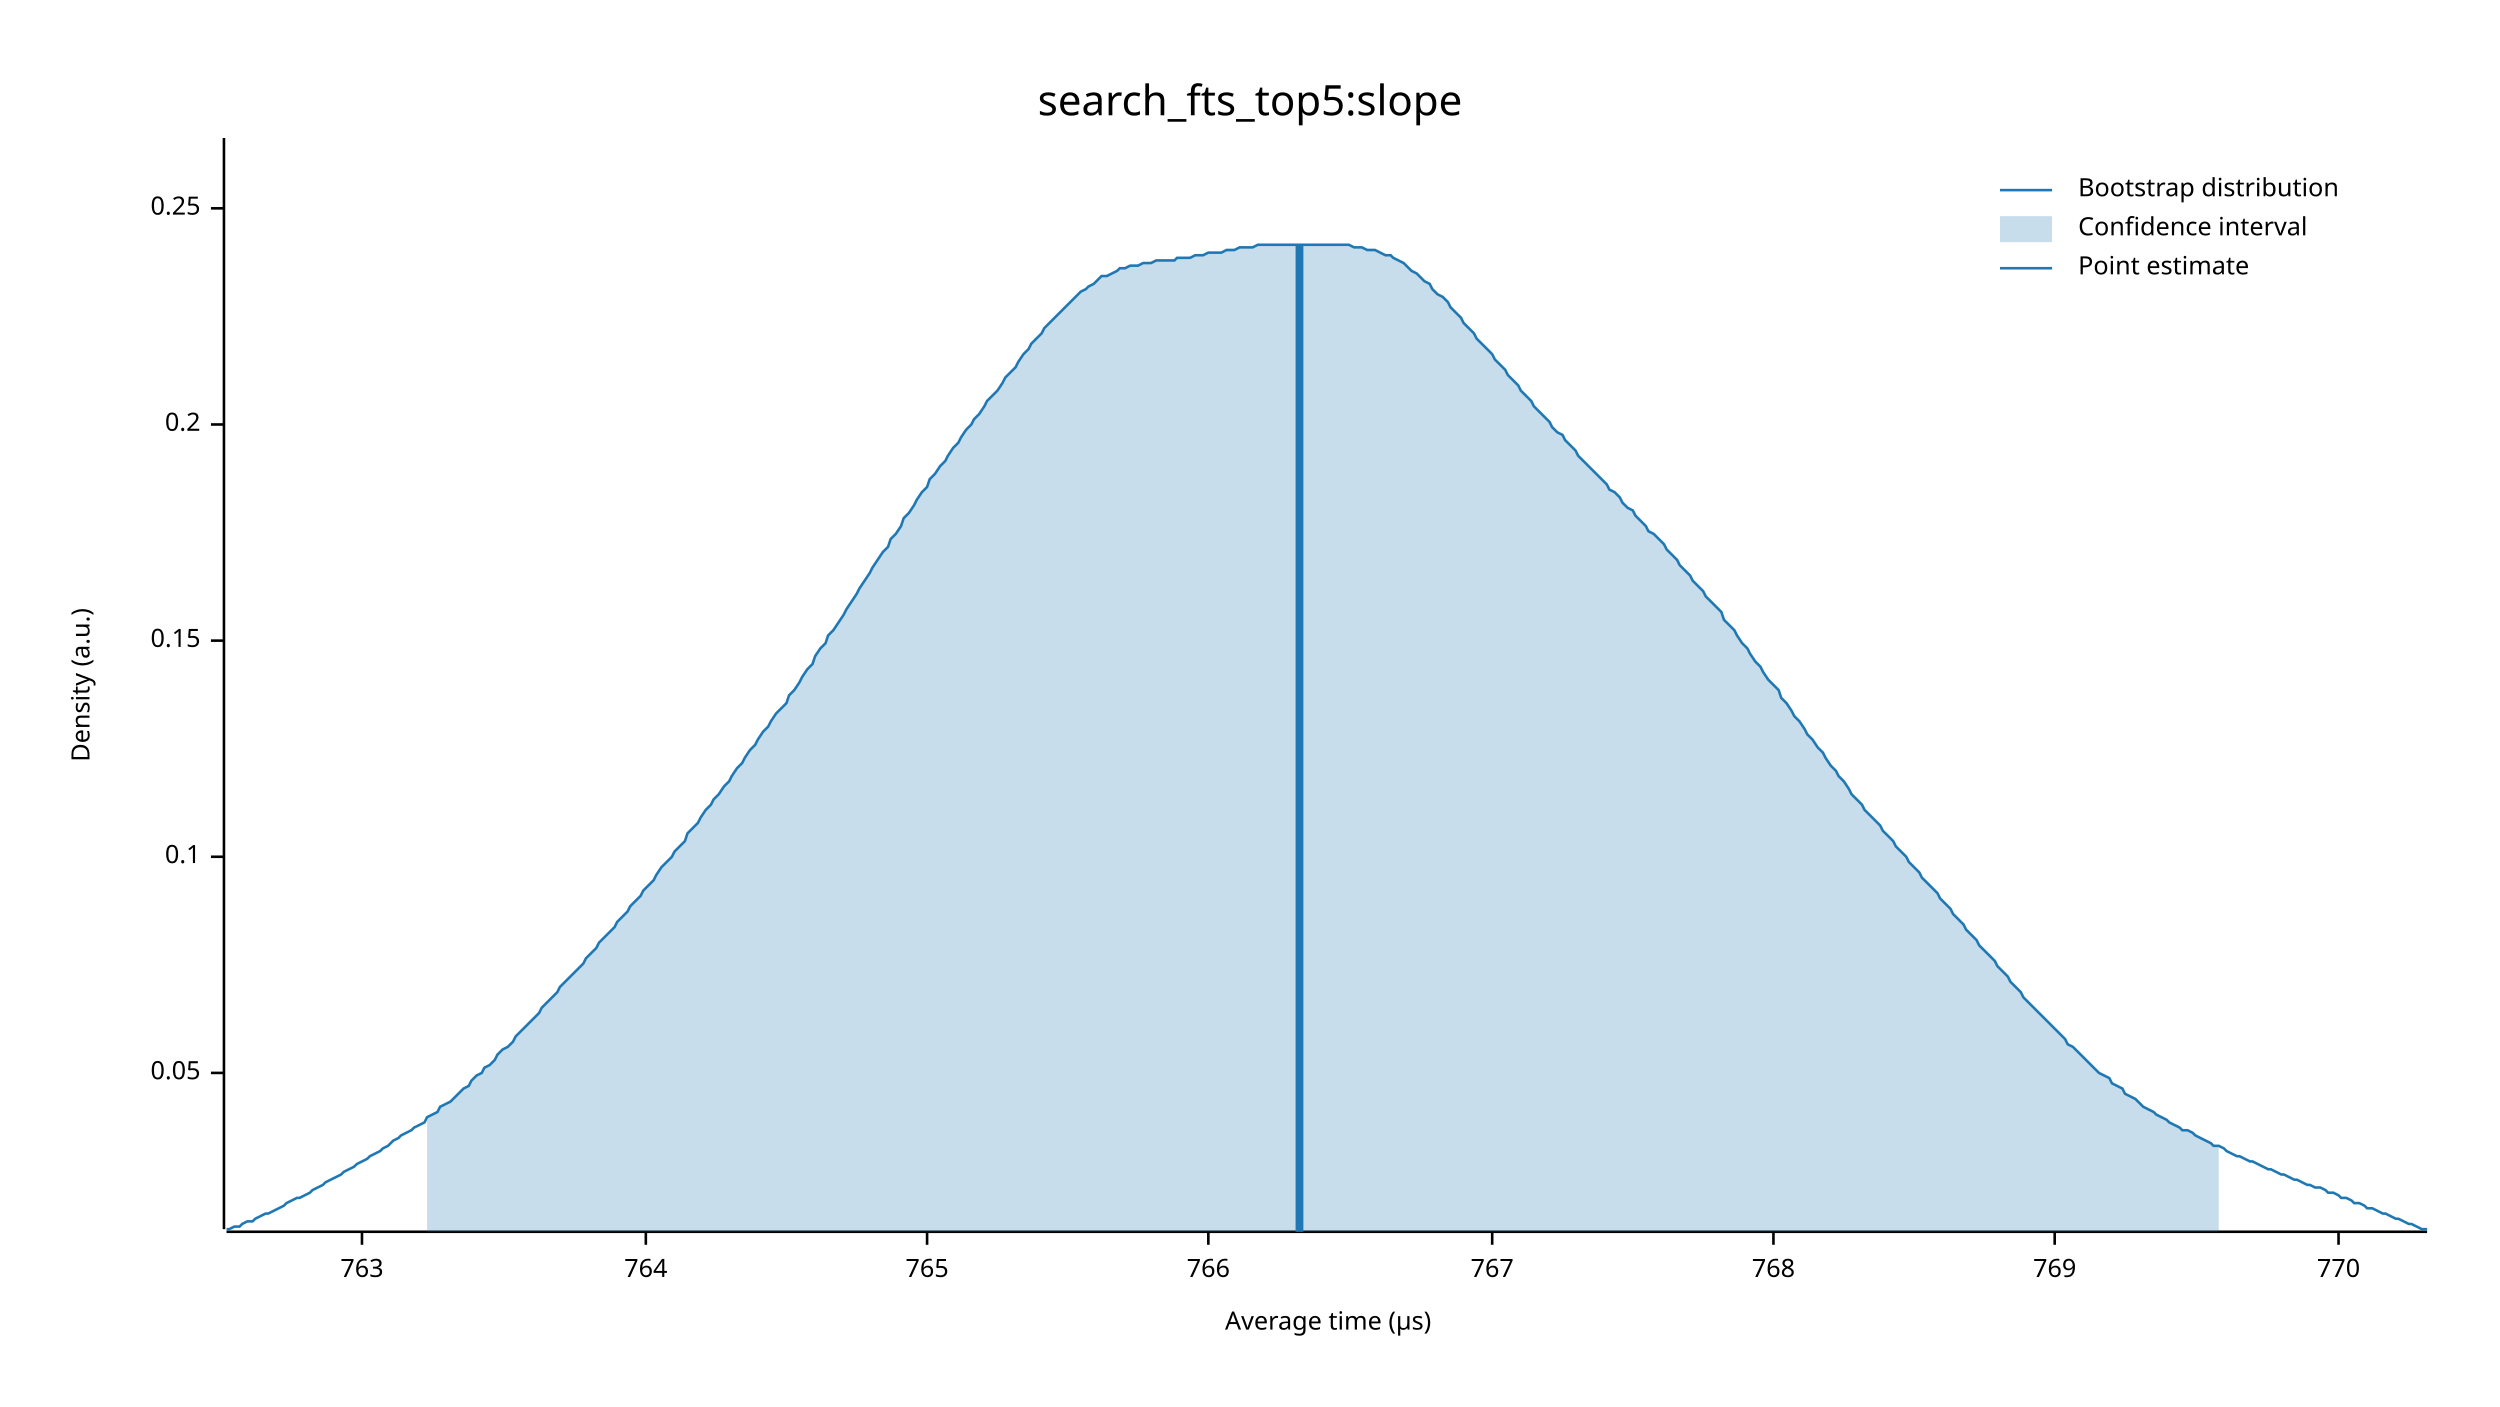
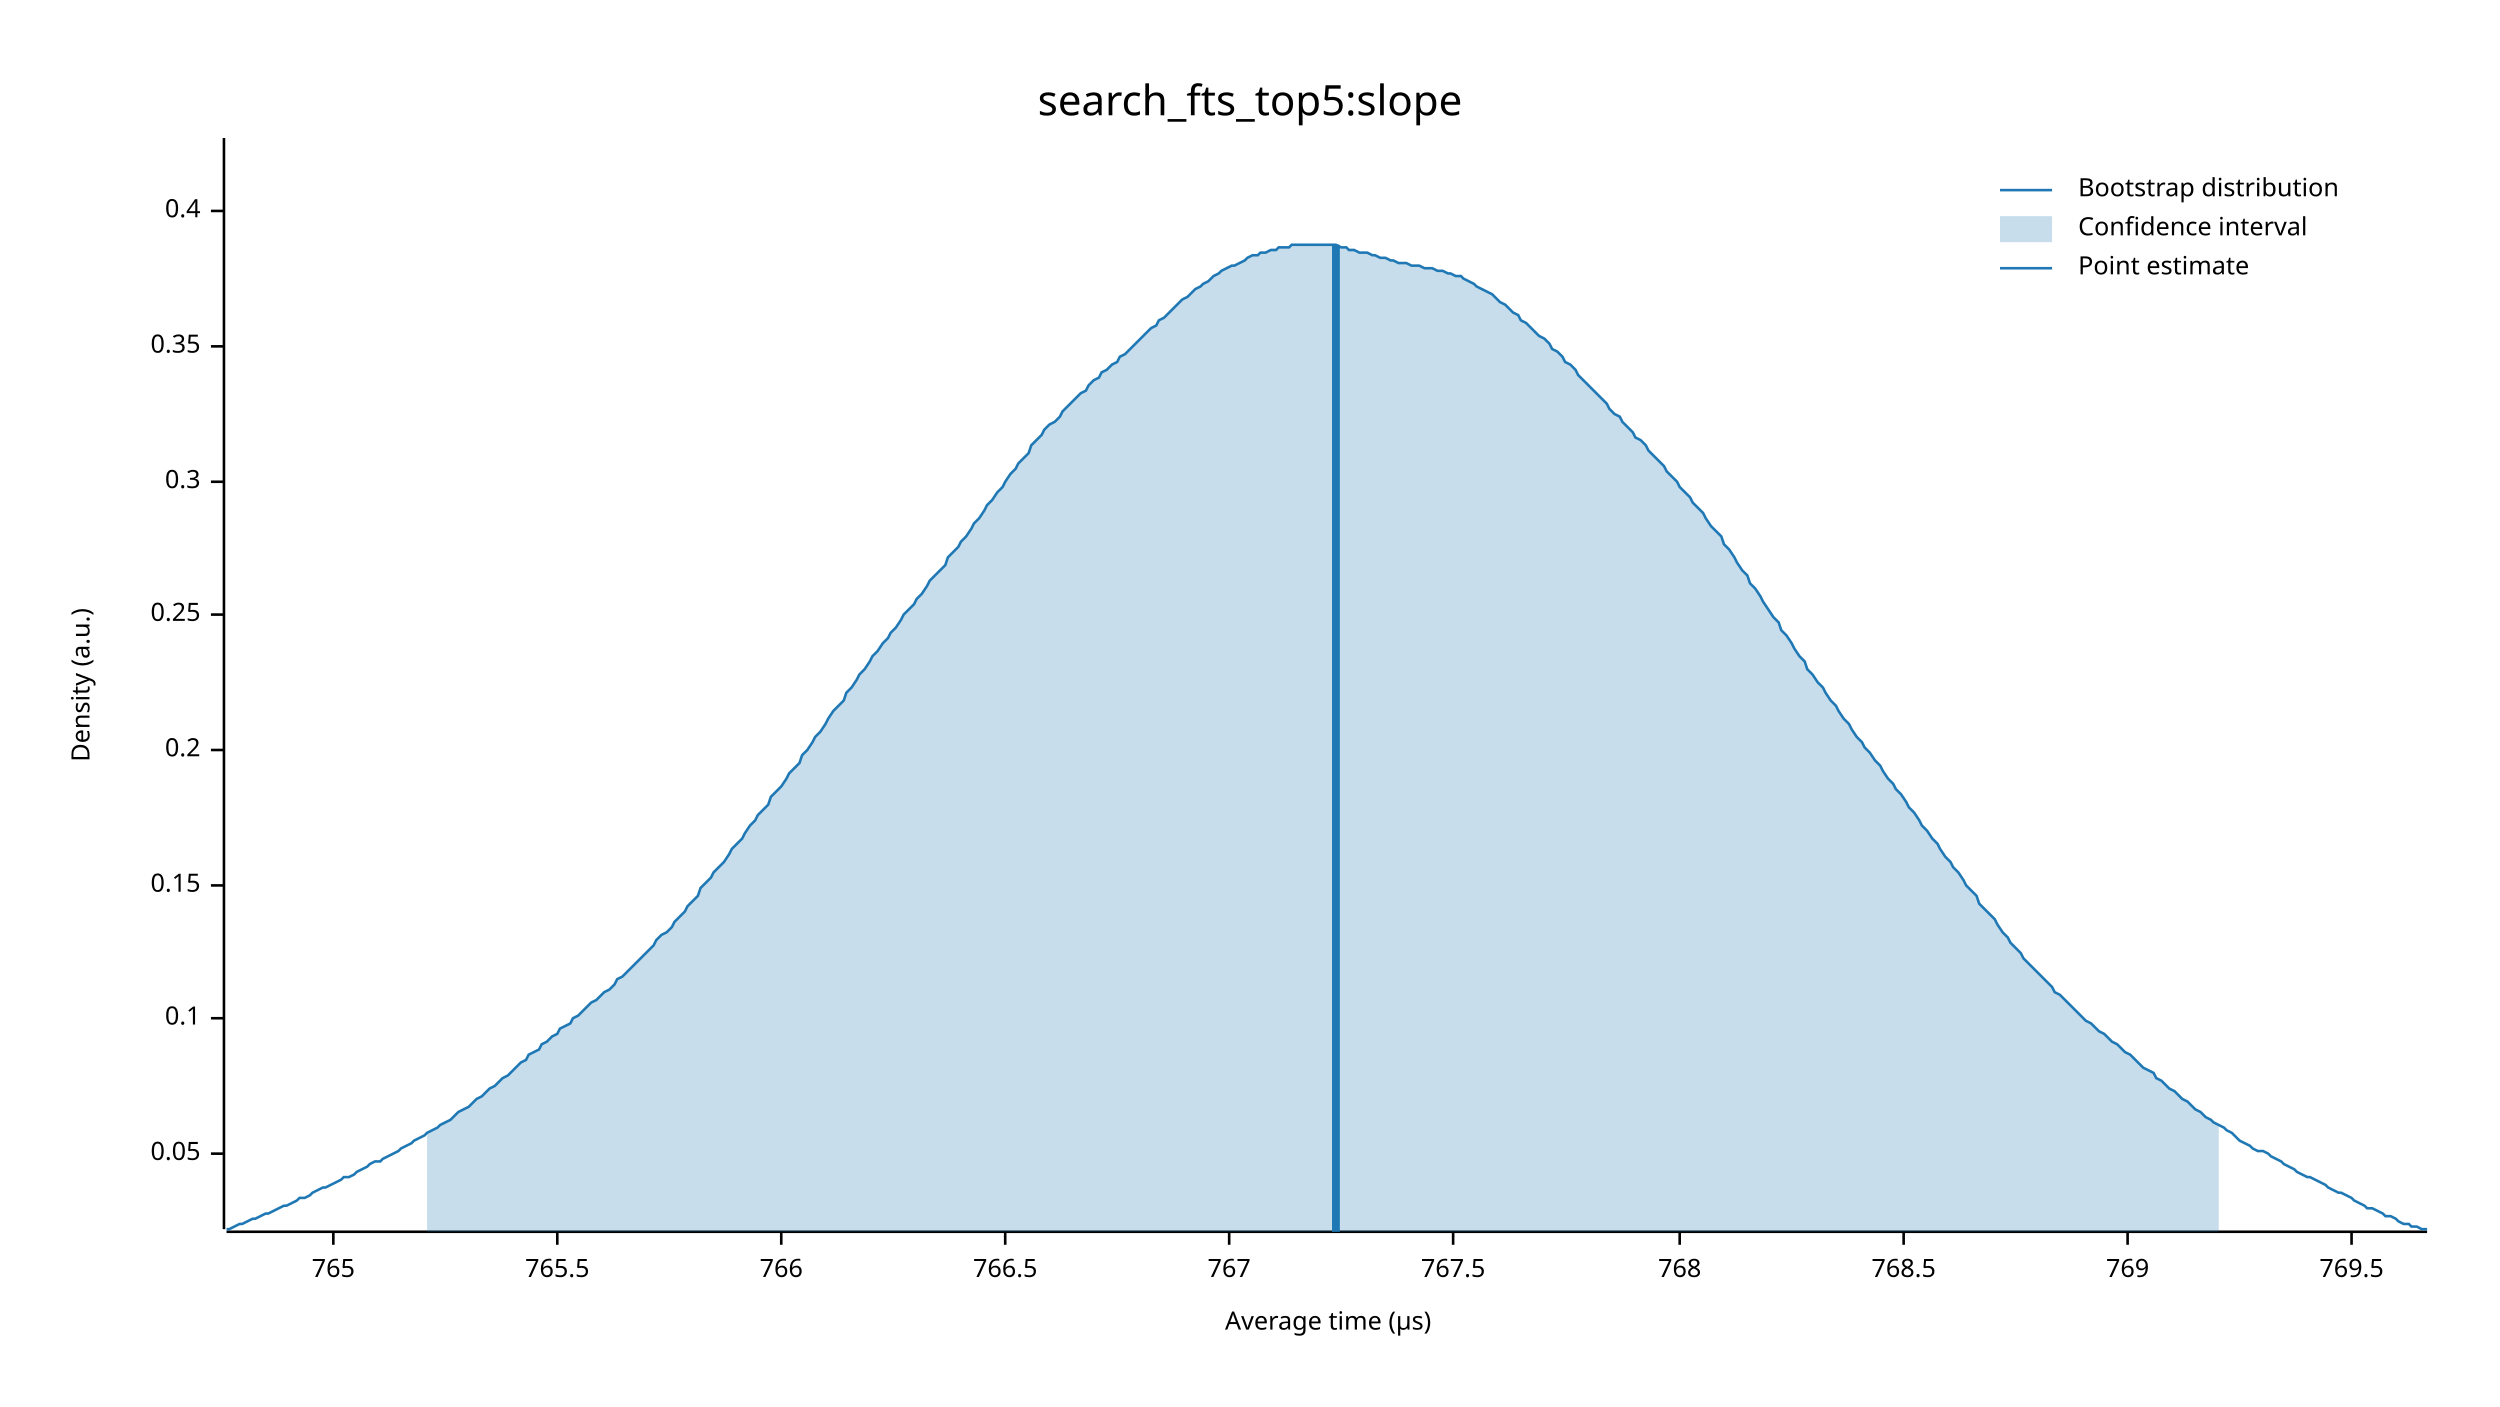
<svg xmlns="http://www.w3.org/2000/svg" width="960" height="540" viewBox="0 0 960 540">
  <text x="480" y="32" dy="0.76em" text-anchor="middle" font-family="sans-serif" font-size="16.129" opacity="1" fill="#000000">
search_fts_top5:slope
</text>
  <text x="27" y="263" dy="0.76em" text-anchor="middle" font-family="sans-serif" font-size="9.677" opacity="1" fill="#000000" transform="rotate(270, 27, 263)">
Density (a.u.)
</text>
  <text x="510" y="513" dy="-0.5ex" text-anchor="middle" font-family="sans-serif" font-size="9.677" opacity="1" fill="#000000">
Average time (µs)
</text>
  <polyline fill="none" opacity="1" stroke="#000000" stroke-width="1" points="86,53 86,472 " />
-   <text x="77" y="412" dy="0.5ex" text-anchor="end" font-family="sans-serif" font-size="9.677" opacity="1" fill="#000000">
+   <text x="77" y="443" dy="0.5ex" text-anchor="end" font-family="sans-serif" font-size="9.677" opacity="1" fill="#000000">
0.05
</text>
-   <polyline fill="none" opacity="1" stroke="#000000" stroke-width="1" points="81,412 86,412 " />
-   <text x="77" y="329" dy="0.5ex" text-anchor="end" font-family="sans-serif" font-size="9.677" opacity="1" fill="#000000">
+   <polyline fill="none" opacity="1" stroke="#000000" stroke-width="1" points="81,443 86,443 " />
+   <text x="77" y="391" dy="0.5ex" text-anchor="end" font-family="sans-serif" font-size="9.677" opacity="1" fill="#000000">
0.1
</text>
-   <polyline fill="none" opacity="1" stroke="#000000" stroke-width="1" points="81,329 86,329 " />
-   <text x="77" y="246" dy="0.5ex" text-anchor="end" font-family="sans-serif" font-size="9.677" opacity="1" fill="#000000">
+   <polyline fill="none" opacity="1" stroke="#000000" stroke-width="1" points="81,391 86,391 " />
+   <text x="77" y="340" dy="0.5ex" text-anchor="end" font-family="sans-serif" font-size="9.677" opacity="1" fill="#000000">
0.15
</text>
-   <polyline fill="none" opacity="1" stroke="#000000" stroke-width="1" points="81,246 86,246 " />
-   <text x="77" y="163" dy="0.5ex" text-anchor="end" font-family="sans-serif" font-size="9.677" opacity="1" fill="#000000">
+   <polyline fill="none" opacity="1" stroke="#000000" stroke-width="1" points="81,340 86,340 " />
+   <text x="77" y="288" dy="0.5ex" text-anchor="end" font-family="sans-serif" font-size="9.677" opacity="1" fill="#000000">
0.2
</text>
-   <polyline fill="none" opacity="1" stroke="#000000" stroke-width="1" points="81,163 86,163 " />
-   <text x="77" y="80" dy="0.5ex" text-anchor="end" font-family="sans-serif" font-size="9.677" opacity="1" fill="#000000">
+   <polyline fill="none" opacity="1" stroke="#000000" stroke-width="1" points="81,288 86,288 " />
+   <text x="77" y="236" dy="0.5ex" text-anchor="end" font-family="sans-serif" font-size="9.677" opacity="1" fill="#000000">
0.25
</text>
-   <polyline fill="none" opacity="1" stroke="#000000" stroke-width="1" points="81,80 86,80 " />
+   <polyline fill="none" opacity="1" stroke="#000000" stroke-width="1" points="81,236 86,236 " />
+   <text x="77" y="185" dy="0.5ex" text-anchor="end" font-family="sans-serif" font-size="9.677" opacity="1" fill="#000000">
+ 0.3
+ </text>
+   <polyline fill="none" opacity="1" stroke="#000000" stroke-width="1" points="81,185 86,185 " />
+   <text x="77" y="133" dy="0.5ex" text-anchor="end" font-family="sans-serif" font-size="9.677" opacity="1" fill="#000000">
+ 0.35
+ </text>
+   <polyline fill="none" opacity="1" stroke="#000000" stroke-width="1" points="81,133 86,133 " />
+   <text x="77" y="81" dy="0.5ex" text-anchor="end" font-family="sans-serif" font-size="9.677" opacity="1" fill="#000000">
+ 0.4
+ </text>
+   <polyline fill="none" opacity="1" stroke="#000000" stroke-width="1" points="81,81 86,81 " />
  <polyline fill="none" opacity="1" stroke="#000000" stroke-width="1" points="87,473 932,473 " />
-   <text x="139" y="483" dy="0.76em" text-anchor="middle" font-family="sans-serif" font-size="9.677" opacity="1" fill="#000000">
- 763
- </text>
-   <polyline fill="none" opacity="1" stroke="#000000" stroke-width="1" points="139,473 139,478 " />
-   <text x="248" y="483" dy="0.76em" text-anchor="middle" font-family="sans-serif" font-size="9.677" opacity="1" fill="#000000">
- 764
- </text>
-   <polyline fill="none" opacity="1" stroke="#000000" stroke-width="1" points="248,473 248,478 " />
-   <text x="356" y="483" dy="0.76em" text-anchor="middle" font-family="sans-serif" font-size="9.677" opacity="1" fill="#000000">
+   <text x="128" y="483" dy="0.76em" text-anchor="middle" font-family="sans-serif" font-size="9.677" opacity="1" fill="#000000">
765
</text>
-   <polyline fill="none" opacity="1" stroke="#000000" stroke-width="1" points="356,473 356,478 " />
-   <text x="464" y="483" dy="0.76em" text-anchor="middle" font-family="sans-serif" font-size="9.677" opacity="1" fill="#000000">
+   <polyline fill="none" opacity="1" stroke="#000000" stroke-width="1" points="128,473 128,478 " />
+   <text x="214" y="483" dy="0.76em" text-anchor="middle" font-family="sans-serif" font-size="9.677" opacity="1" fill="#000000">
+ 765.5
+ </text>
+   <polyline fill="none" opacity="1" stroke="#000000" stroke-width="1" points="214,473 214,478 " />
+   <text x="300" y="483" dy="0.76em" text-anchor="middle" font-family="sans-serif" font-size="9.677" opacity="1" fill="#000000">
766
</text>
-   <polyline fill="none" opacity="1" stroke="#000000" stroke-width="1" points="464,473 464,478 " />
-   <text x="573" y="483" dy="0.76em" text-anchor="middle" font-family="sans-serif" font-size="9.677" opacity="1" fill="#000000">
+   <polyline fill="none" opacity="1" stroke="#000000" stroke-width="1" points="300,473 300,478 " />
+   <text x="386" y="483" dy="0.76em" text-anchor="middle" font-family="sans-serif" font-size="9.677" opacity="1" fill="#000000">
+ 766.5
+ </text>
+   <polyline fill="none" opacity="1" stroke="#000000" stroke-width="1" points="386,473 386,478 " />
+   <text x="472" y="483" dy="0.76em" text-anchor="middle" font-family="sans-serif" font-size="9.677" opacity="1" fill="#000000">
767
</text>
-   <polyline fill="none" opacity="1" stroke="#000000" stroke-width="1" points="573,473 573,478 " />
-   <text x="681" y="483" dy="0.76em" text-anchor="middle" font-family="sans-serif" font-size="9.677" opacity="1" fill="#000000">
+   <polyline fill="none" opacity="1" stroke="#000000" stroke-width="1" points="472,473 472,478 " />
+   <text x="558" y="483" dy="0.76em" text-anchor="middle" font-family="sans-serif" font-size="9.677" opacity="1" fill="#000000">
+ 767.5
+ </text>
+   <polyline fill="none" opacity="1" stroke="#000000" stroke-width="1" points="558,473 558,478 " />
+   <text x="645" y="483" dy="0.76em" text-anchor="middle" font-family="sans-serif" font-size="9.677" opacity="1" fill="#000000">
768
</text>
-   <polyline fill="none" opacity="1" stroke="#000000" stroke-width="1" points="681,473 681,478 " />
-   <text x="789" y="483" dy="0.76em" text-anchor="middle" font-family="sans-serif" font-size="9.677" opacity="1" fill="#000000">
+   <polyline fill="none" opacity="1" stroke="#000000" stroke-width="1" points="645,473 645,478 " />
+   <text x="731" y="483" dy="0.76em" text-anchor="middle" font-family="sans-serif" font-size="9.677" opacity="1" fill="#000000">
+ 768.5
+ </text>
+   <polyline fill="none" opacity="1" stroke="#000000" stroke-width="1" points="731,473 731,478 " />
+   <text x="817" y="483" dy="0.76em" text-anchor="middle" font-family="sans-serif" font-size="9.677" opacity="1" fill="#000000">
769
</text>
-   <polyline fill="none" opacity="1" stroke="#000000" stroke-width="1" points="789,473 789,478 " />
-   <text x="898" y="483" dy="0.76em" text-anchor="middle" font-family="sans-serif" font-size="9.677" opacity="1" fill="#000000">
- 770
+   <polyline fill="none" opacity="1" stroke="#000000" stroke-width="1" points="817,473 817,478 " />
+   <text x="903" y="483" dy="0.76em" text-anchor="middle" font-family="sans-serif" font-size="9.677" opacity="1" fill="#000000">
+ 769.5
</text>
-   <polyline fill="none" opacity="1" stroke="#000000" stroke-width="1" points="898,473 898,478 " />
-   <polyline fill="none" opacity="1" stroke="#1F78B4" stroke-width="1" points="87,472 88,472 90,471 92,471 93,470 95,469 97,469 98,468 100,467 102,466 103,466 105,465 107,464 109,463 110,462 112,461 114,460 115,460 117,459 119,458 120,457 122,456 124,455 125,454 127,453 129,452 131,451 132,450 134,449 136,448 137,447 139,446 141,445 142,444 144,443 146,442 147,441 149,440 151,438 153,437 154,436 156,435 158,434 159,433 161,432 163,431 164,429 166,428 168,427 169,425 171,424 173,423 175,421 176,420 178,418 180,417 181,415 183,413 185,412 186,410 188,409 190,407 191,405 193,403 195,402 197,400 198,398 200,396 202,394 203,393 205,391 207,389 208,387 210,385 212,383 214,381 215,379 217,377 219,375 220,374 222,372 224,370 225,368 227,366 229,364 230,362 232,360 234,358 236,356 237,354 239,352 241,350 242,348 244,346 246,344 247,342 249,340 251,338 252,336 254,333 256,331 258,329 259,327 261,325 263,323 264,320 266,318 268,316 269,314 271,311 273,309 274,307 276,305 278,302 280,300 281,298 283,295 285,293 286,291 288,288 290,286 291,284 293,281 295,279 296,277 298,274 300,272 302,270 303,267 305,265 307,262 308,260 310,257 312,255 313,252 315,249 317,247 318,244 320,242 322,239 324,236 325,234 327,231 329,228 330,226 332,223 334,220 335,218 337,215 339,212 341,210 342,207 344,205 346,202 347,199 349,197 351,194 352,192 354,189 356,187 357,184 359,182 361,179 363,177 364,175 366,172 368,170 369,168 371,165 373,163 374,161 376,159 378,156 379,154 381,152 383,150 385,147 386,145 388,143 390,141 391,139 393,136 395,134 396,132 398,130 400,128 401,126 403,124 405,122 407,120 408,119 410,117 412,115 413,114 415,112 417,111 418,110 420,109 422,107 423,106 425,106 427,105 429,104 430,103 432,103 434,102 435,102 437,102 439,101 440,101 442,101 444,100 445,100 447,100 449,100 451,100 452,99 454,99 456,99 457,99 459,98 461,98 462,98 464,97 466,97 468,97 469,97 471,96 473,96 474,96 476,95 478,95 479,95 481,95 483,94 484,94 486,94 488,94 490,94 491,94 493,94 495,94 496,94 498,94 500,94 501,94 503,94 505,94 506,94 508,94 510,94 512,94 513,94 515,94 517,94 518,94 520,95 522,95 523,95 525,96 527,96 528,96 530,97 532,98 534,98 535,99 537,100 539,101 540,102 542,104 544,105 545,106 547,108 549,109 550,111 552,113 554,114 556,116 557,118 559,120 561,122 562,124 564,126 566,128 567,130 569,132 571,134 573,136 574,138 576,140 578,142 579,144 581,146 583,148 584,150 586,152 588,154 589,156 591,158 593,160 595,162 596,164 598,166 600,167 601,169 603,171 605,173 606,175 608,177 610,179 611,180 613,182 615,184 617,186 618,188 620,189 622,191 623,193 625,195 627,196 628,198 630,200 632,202 633,204 635,205 637,207 639,209 640,211 642,213 644,215 645,217 647,219 649,221 650,223 652,225 654,227 655,229 657,231 659,233 661,235 662,238 664,240 666,242 667,244 669,247 671,249 672,251 674,254 676,256 677,258 679,261 681,263 683,265 684,268 686,270 688,273 689,275 691,277 693,280 694,282 696,284 698,287 700,289 701,291 703,294 705,296 706,298 708,300 710,303 711,305 713,307 715,309 716,311 718,313 720,315 722,317 723,319 725,321 727,323 728,325 730,327 732,329 733,331 735,333 737,335 738,337 740,339 742,341 744,343 745,345 747,347 749,349 750,351 752,353 754,355 755,357 757,359 759,361 760,363 762,365 764,367 766,369 767,371 769,373 771,375 772,377 774,379 776,381 777,383 779,385 781,387 782,388 784,390 786,392 788,394 789,395 791,397 793,399 794,401 796,402 798,404 799,405 801,407 803,409 804,410 806,412 808,413 810,414 811,416 813,417 815,418 816,420 818,421 820,422 821,423 823,425 825,426 827,427 828,428 830,429 832,430 833,431 835,432 837,433 838,434 840,434 842,435 843,436 845,437 847,438 849,439 850,440 852,440 854,441 855,442 857,443 859,444 860,444 862,445 864,446 865,446 867,447 869,448 871,449 872,449 874,450 876,451 877,451 879,452 881,453 882,453 884,454 886,455 887,455 889,456 891,456 893,457 894,458 896,458 898,459 899,460 901,460 903,461 904,462 906,462 908,463 909,464 911,464 913,465 915,466 916,466 918,467 920,468 921,468 923,469 925,470 926,470 928,471 930,472 932,472 " />
-   <polygon opacity="0.25" fill="#1F78B4" points="164,429 166,428 168,427 169,425 171,424 173,423 175,421 176,420 178,418 180,417 181,415 183,413 185,412 186,410 188,409 190,407 191,405 193,403 195,402 197,400 198,398 200,396 202,394 203,393 205,391 207,389 208,387 210,385 212,383 214,381 215,379 217,377 219,375 220,374 222,372 224,370 225,368 227,366 229,364 230,362 232,360 234,358 236,356 237,354 239,352 241,350 242,348 244,346 246,344 247,342 249,340 251,338 252,336 254,333 256,331 258,329 259,327 261,325 263,323 264,320 266,318 268,316 269,314 271,311 273,309 274,307 276,305 278,302 280,300 281,298 283,295 285,293 286,291 288,288 290,286 291,284 293,281 295,279 296,277 298,274 300,272 302,270 303,267 305,265 307,262 308,260 310,257 312,255 313,252 315,249 317,247 318,244 320,242 322,239 324,236 325,234 327,231 329,228 330,226 332,223 334,220 335,218 337,215 339,212 341,210 342,207 344,205 346,202 347,199 349,197 351,194 352,192 354,189 356,187 357,184 359,182 361,179 363,177 364,175 366,172 368,170 369,168 371,165 373,163 374,161 376,159 378,156 379,154 381,152 383,150 385,147 386,145 388,143 390,141 391,139 393,136 395,134 396,132 398,130 400,128 401,126 403,124 405,122 407,120 408,119 410,117 412,115 413,114 415,112 417,111 418,110 420,109 422,107 423,106 425,106 427,105 429,104 430,103 432,103 434,102 435,102 437,102 439,101 440,101 442,101 444,100 445,100 447,100 449,100 451,100 452,99 454,99 456,99 457,99 459,98 461,98 462,98 464,97 466,97 468,97 469,97 471,96 473,96 474,96 476,95 478,95 479,95 481,95 483,94 484,94 486,94 488,94 490,94 491,94 493,94 495,94 496,94 498,94 500,94 501,94 503,94 505,94 506,94 508,94 510,94 512,94 513,94 515,94 517,94 518,94 520,95 522,95 523,95 525,96 527,96 528,96 530,97 532,98 534,98 535,99 537,100 539,101 540,102 542,104 544,105 545,106 547,108 549,109 550,111 552,113 554,114 556,116 557,118 559,120 561,122 562,124 564,126 566,128 567,130 569,132 571,134 573,136 574,138 576,140 578,142 579,144 581,146 583,148 584,150 586,152 588,154 589,156 591,158 593,160 595,162 596,164 598,166 600,167 601,169 603,171 605,173 606,175 608,177 610,179 611,180 613,182 615,184 617,186 618,188 620,189 622,191 623,193 625,195 627,196 628,198 630,200 632,202 633,204 635,205 637,207 639,209 640,211 642,213 644,215 645,217 647,219 649,221 650,223 652,225 654,227 655,229 657,231 659,233 661,235 662,238 664,240 666,242 667,244 669,247 671,249 672,251 674,254 676,256 677,258 679,261 681,263 683,265 684,268 686,270 688,273 689,275 691,277 693,280 694,282 696,284 698,287 700,289 701,291 703,294 705,296 706,298 708,300 710,303 711,305 713,307 715,309 716,311 718,313 720,315 722,317 723,319 725,321 727,323 728,325 730,327 732,329 733,331 735,333 737,335 738,337 740,339 742,341 744,343 745,345 747,347 749,349 750,351 752,353 754,355 755,357 757,359 759,361 760,363 762,365 764,367 766,369 767,371 769,373 771,375 772,377 774,379 776,381 777,383 779,385 781,387 782,388 784,390 786,392 788,394 789,395 791,397 793,399 794,401 796,402 798,404 799,405 801,407 803,409 804,410 806,412 808,413 810,414 811,416 813,417 815,418 816,420 818,421 820,422 821,423 823,425 825,426 827,427 828,428 830,429 832,430 833,431 835,432 837,433 838,434 840,434 842,435 843,436 845,437 847,438 849,439 850,440 852,440 852,473 164,473 " />
-   <polyline fill="none" opacity="1" stroke="#1F78B4" stroke-width="3" points="499,473 499,94 " />
+   <polyline fill="none" opacity="1" stroke="#000000" stroke-width="1" points="903,473 903,478 " />
+   <polyline fill="none" opacity="1" stroke="#1F78B4" stroke-width="1" points="87,472 88,472 90,471 92,470 93,470 95,469 97,468 98,468 100,467 102,466 103,466 105,465 107,464 109,463 110,463 112,462 114,461 115,460 117,460 119,459 120,458 122,457 124,456 125,456 127,455 129,454 131,453 132,452 134,452 136,451 137,450 139,449 141,448 142,447 144,446 146,446 147,445 149,444 151,443 153,442 154,441 156,440 158,439 159,438 161,437 163,436 164,435 166,434 168,433 169,432 171,431 173,430 175,428 176,427 178,426 180,425 181,424 183,422 185,421 186,420 188,418 190,417 191,416 193,414 195,413 197,411 198,410 200,408 202,407 203,405 205,404 207,403 208,401 210,400 212,398 214,397 215,395 217,394 219,393 220,391 222,390 224,388 225,387 227,385 229,384 230,383 232,381 234,380 236,378 237,376 239,375 241,373 242,372 244,370 246,368 247,367 249,365 251,363 252,361 254,359 256,358 258,356 259,354 261,352 263,350 264,348 266,346 268,344 269,341 271,339 273,337 274,335 276,333 278,331 280,328 281,326 283,324 285,322 286,320 288,317 290,315 291,313 293,311 295,309 296,306 298,304 300,302 302,299 303,297 305,295 307,293 308,290 310,288 312,285 313,283 315,281 317,278 318,276 320,273 322,271 324,269 325,266 327,264 329,261 330,259 332,257 334,254 335,252 337,250 339,247 341,245 342,243 344,241 346,238 347,236 349,234 351,232 352,230 354,228 356,225 357,223 359,221 361,219 363,217 364,214 366,212 368,210 369,208 371,206 373,203 374,201 376,199 378,196 379,194 381,192 383,189 385,187 386,185 388,182 390,180 391,178 393,176 395,174 396,171 398,169 400,167 401,165 403,163 405,162 407,160 408,158 410,156 412,154 413,153 415,151 417,150 418,148 420,146 422,145 423,143 425,142 427,140 429,139 430,137 432,136 434,134 435,133 437,131 439,129 440,128 442,126 444,125 445,123 447,122 449,120 451,118 452,117 454,115 456,114 457,113 459,111 461,110 462,109 464,108 466,106 468,105 469,104 471,103 473,102 474,102 476,101 478,100 479,99 481,98 483,98 484,97 486,97 488,96 490,96 491,95 493,95 495,95 496,94 498,94 500,94 501,94 503,94 505,94 506,94 508,94 510,94 512,94 513,94 515,95 517,95 518,96 520,96 522,97 523,97 525,97 527,98 528,98 530,99 532,99 534,100 535,100 537,101 539,101 540,101 542,102 544,102 545,102 547,103 549,103 550,103 552,104 554,104 556,105 557,105 559,106 561,106 562,107 564,108 566,109 567,110 569,111 571,112 573,113 574,114 576,116 578,117 579,118 581,120 583,121 584,123 586,124 588,126 589,127 591,129 593,130 595,132 596,134 598,135 600,137 601,139 603,140 605,142 606,144 608,146 610,148 611,149 613,151 615,153 617,155 618,157 620,159 622,160 623,162 625,164 627,166 628,168 630,169 632,171 633,173 635,175 637,177 639,179 640,181 642,183 644,185 645,187 647,189 649,191 650,193 652,195 654,197 655,199 657,202 659,204 661,206 662,209 664,211 666,214 667,216 669,219 671,221 672,224 674,226 676,229 677,231 679,234 681,237 683,239 684,242 686,244 688,247 689,249 691,252 693,254 694,257 696,259 698,262 700,264 701,266 703,269 705,271 706,273 708,276 710,278 711,280 713,283 715,285 716,287 718,289 720,292 722,294 723,296 725,299 727,301 728,303 730,305 732,308 733,310 735,312 737,315 738,317 740,319 742,322 744,324 745,326 747,329 749,331 750,333 752,335 754,338 755,340 757,342 759,344 760,347 762,349 764,351 766,353 767,355 769,358 771,360 772,362 774,364 776,366 777,368 779,370 781,372 782,373 784,375 786,377 788,379 789,381 791,382 793,384 794,385 796,387 798,389 799,390 801,392 803,393 804,394 806,396 808,397 810,399 811,400 813,401 815,403 816,404 818,405 820,407 821,408 823,410 825,411 827,412 828,414 830,415 832,417 833,418 835,419 837,421 838,422 840,423 842,425 843,426 845,427 847,429 849,430 850,431 852,432 854,433 855,434 857,435 859,437 860,438 862,439 864,440 865,441 867,442 869,442 871,443 872,444 874,445 876,446 877,447 879,448 881,449 882,450 884,451 886,452 887,452 889,453 891,454 893,455 894,456 896,457 898,458 899,458 901,459 903,460 904,461 906,462 908,463 909,464 911,464 913,465 915,466 916,467 918,467 920,468 921,469 923,470 925,470 926,471 928,471 930,472 932,472 " />
+   <polygon opacity="0.25" fill="#1F78B4" points="164,435 166,434 168,433 169,432 171,431 173,430 175,428 176,427 178,426 180,425 181,424 183,422 185,421 186,420 188,418 190,417 191,416 193,414 195,413 197,411 198,410 200,408 202,407 203,405 205,404 207,403 208,401 210,400 212,398 214,397 215,395 217,394 219,393 220,391 222,390 224,388 225,387 227,385 229,384 230,383 232,381 234,380 236,378 237,376 239,375 241,373 242,372 244,370 246,368 247,367 249,365 251,363 252,361 254,359 256,358 258,356 259,354 261,352 263,350 264,348 266,346 268,344 269,341 271,339 273,337 274,335 276,333 278,331 280,328 281,326 283,324 285,322 286,320 288,317 290,315 291,313 293,311 295,309 296,306 298,304 300,302 302,299 303,297 305,295 307,293 308,290 310,288 312,285 313,283 315,281 317,278 318,276 320,273 322,271 324,269 325,266 327,264 329,261 330,259 332,257 334,254 335,252 337,250 339,247 341,245 342,243 344,241 346,238 347,236 349,234 351,232 352,230 354,228 356,225 357,223 359,221 361,219 363,217 364,214 366,212 368,210 369,208 371,206 373,203 374,201 376,199 378,196 379,194 381,192 383,189 385,187 386,185 388,182 390,180 391,178 393,176 395,174 396,171 398,169 400,167 401,165 403,163 405,162 407,160 408,158 410,156 412,154 413,153 415,151 417,150 418,148 420,146 422,145 423,143 425,142 427,140 429,139 430,137 432,136 434,134 435,133 437,131 439,129 440,128 442,126 444,125 445,123 447,122 449,120 451,118 452,117 454,115 456,114 457,113 459,111 461,110 462,109 464,108 466,106 468,105 469,104 471,103 473,102 474,102 476,101 478,100 479,99 481,98 483,98 484,97 486,97 488,96 490,96 491,95 493,95 495,95 496,94 498,94 500,94 501,94 503,94 505,94 506,94 508,94 510,94 512,94 513,94 515,95 517,95 518,96 520,96 522,97 523,97 525,97 527,98 528,98 530,99 532,99 534,100 535,100 537,101 539,101 540,101 542,102 544,102 545,102 547,103 549,103 550,103 552,104 554,104 556,105 557,105 559,106 561,106 562,107 564,108 566,109 567,110 569,111 571,112 573,113 574,114 576,116 578,117 579,118 581,120 583,121 584,123 586,124 588,126 589,127 591,129 593,130 595,132 596,134 598,135 600,137 601,139 603,140 605,142 606,144 608,146 610,148 611,149 613,151 615,153 617,155 618,157 620,159 622,160 623,162 625,164 627,166 628,168 630,169 632,171 633,173 635,175 637,177 639,179 640,181 642,183 644,185 645,187 647,189 649,191 650,193 652,195 654,197 655,199 657,202 659,204 661,206 662,209 664,211 666,214 667,216 669,219 671,221 672,224 674,226 676,229 677,231 679,234 681,237 683,239 684,242 686,244 688,247 689,249 691,252 693,254 694,257 696,259 698,262 700,264 701,266 703,269 705,271 706,273 708,276 710,278 711,280 713,283 715,285 716,287 718,289 720,292 722,294 723,296 725,299 727,301 728,303 730,305 732,308 733,310 735,312 737,315 738,317 740,319 742,322 744,324 745,326 747,329 749,331 750,333 752,335 754,338 755,340 757,342 759,344 760,347 762,349 764,351 766,353 767,355 769,358 771,360 772,362 774,364 776,366 777,368 779,370 781,372 782,373 784,375 786,377 788,379 789,381 791,382 793,384 794,385 796,387 798,389 799,390 801,392 803,393 804,394 806,396 808,397 810,399 811,400 813,401 815,403 816,404 818,405 820,407 821,408 823,410 825,411 827,412 828,414 830,415 832,417 833,418 835,419 837,421 838,422 840,423 842,425 843,426 845,427 847,429 849,430 850,431 852,432 852,473 164,473 " />
+   <polyline fill="none" opacity="1" stroke="#1F78B4" stroke-width="3" points="513,473 513,94 " />
  <text x="798" y="68" dy="0.76em" text-anchor="start" font-family="sans-serif" font-size="9.677" opacity="1" fill="#000000">
Bootstrap distribution
</text>
  <text x="798" y="83" dy="0.76em" text-anchor="start" font-family="sans-serif" font-size="9.677" opacity="1" fill="#000000">
Confidence interval
</text>
  <text x="798" y="98" dy="0.76em" text-anchor="start" font-family="sans-serif" font-size="9.677" opacity="1" fill="#000000">
Point estimate
</text>
  <polyline fill="none" opacity="1" stroke="#1F78B4" stroke-width="1" points="768,73 788,73 " />
  <rect x="768" y="83" width="20" height="10" opacity="0.25" fill="#1F78B4" stroke="none" />
  <polyline fill="none" opacity="1" stroke="#1F78B4" stroke-width="1" points="768,103 788,103 " />
</svg>
